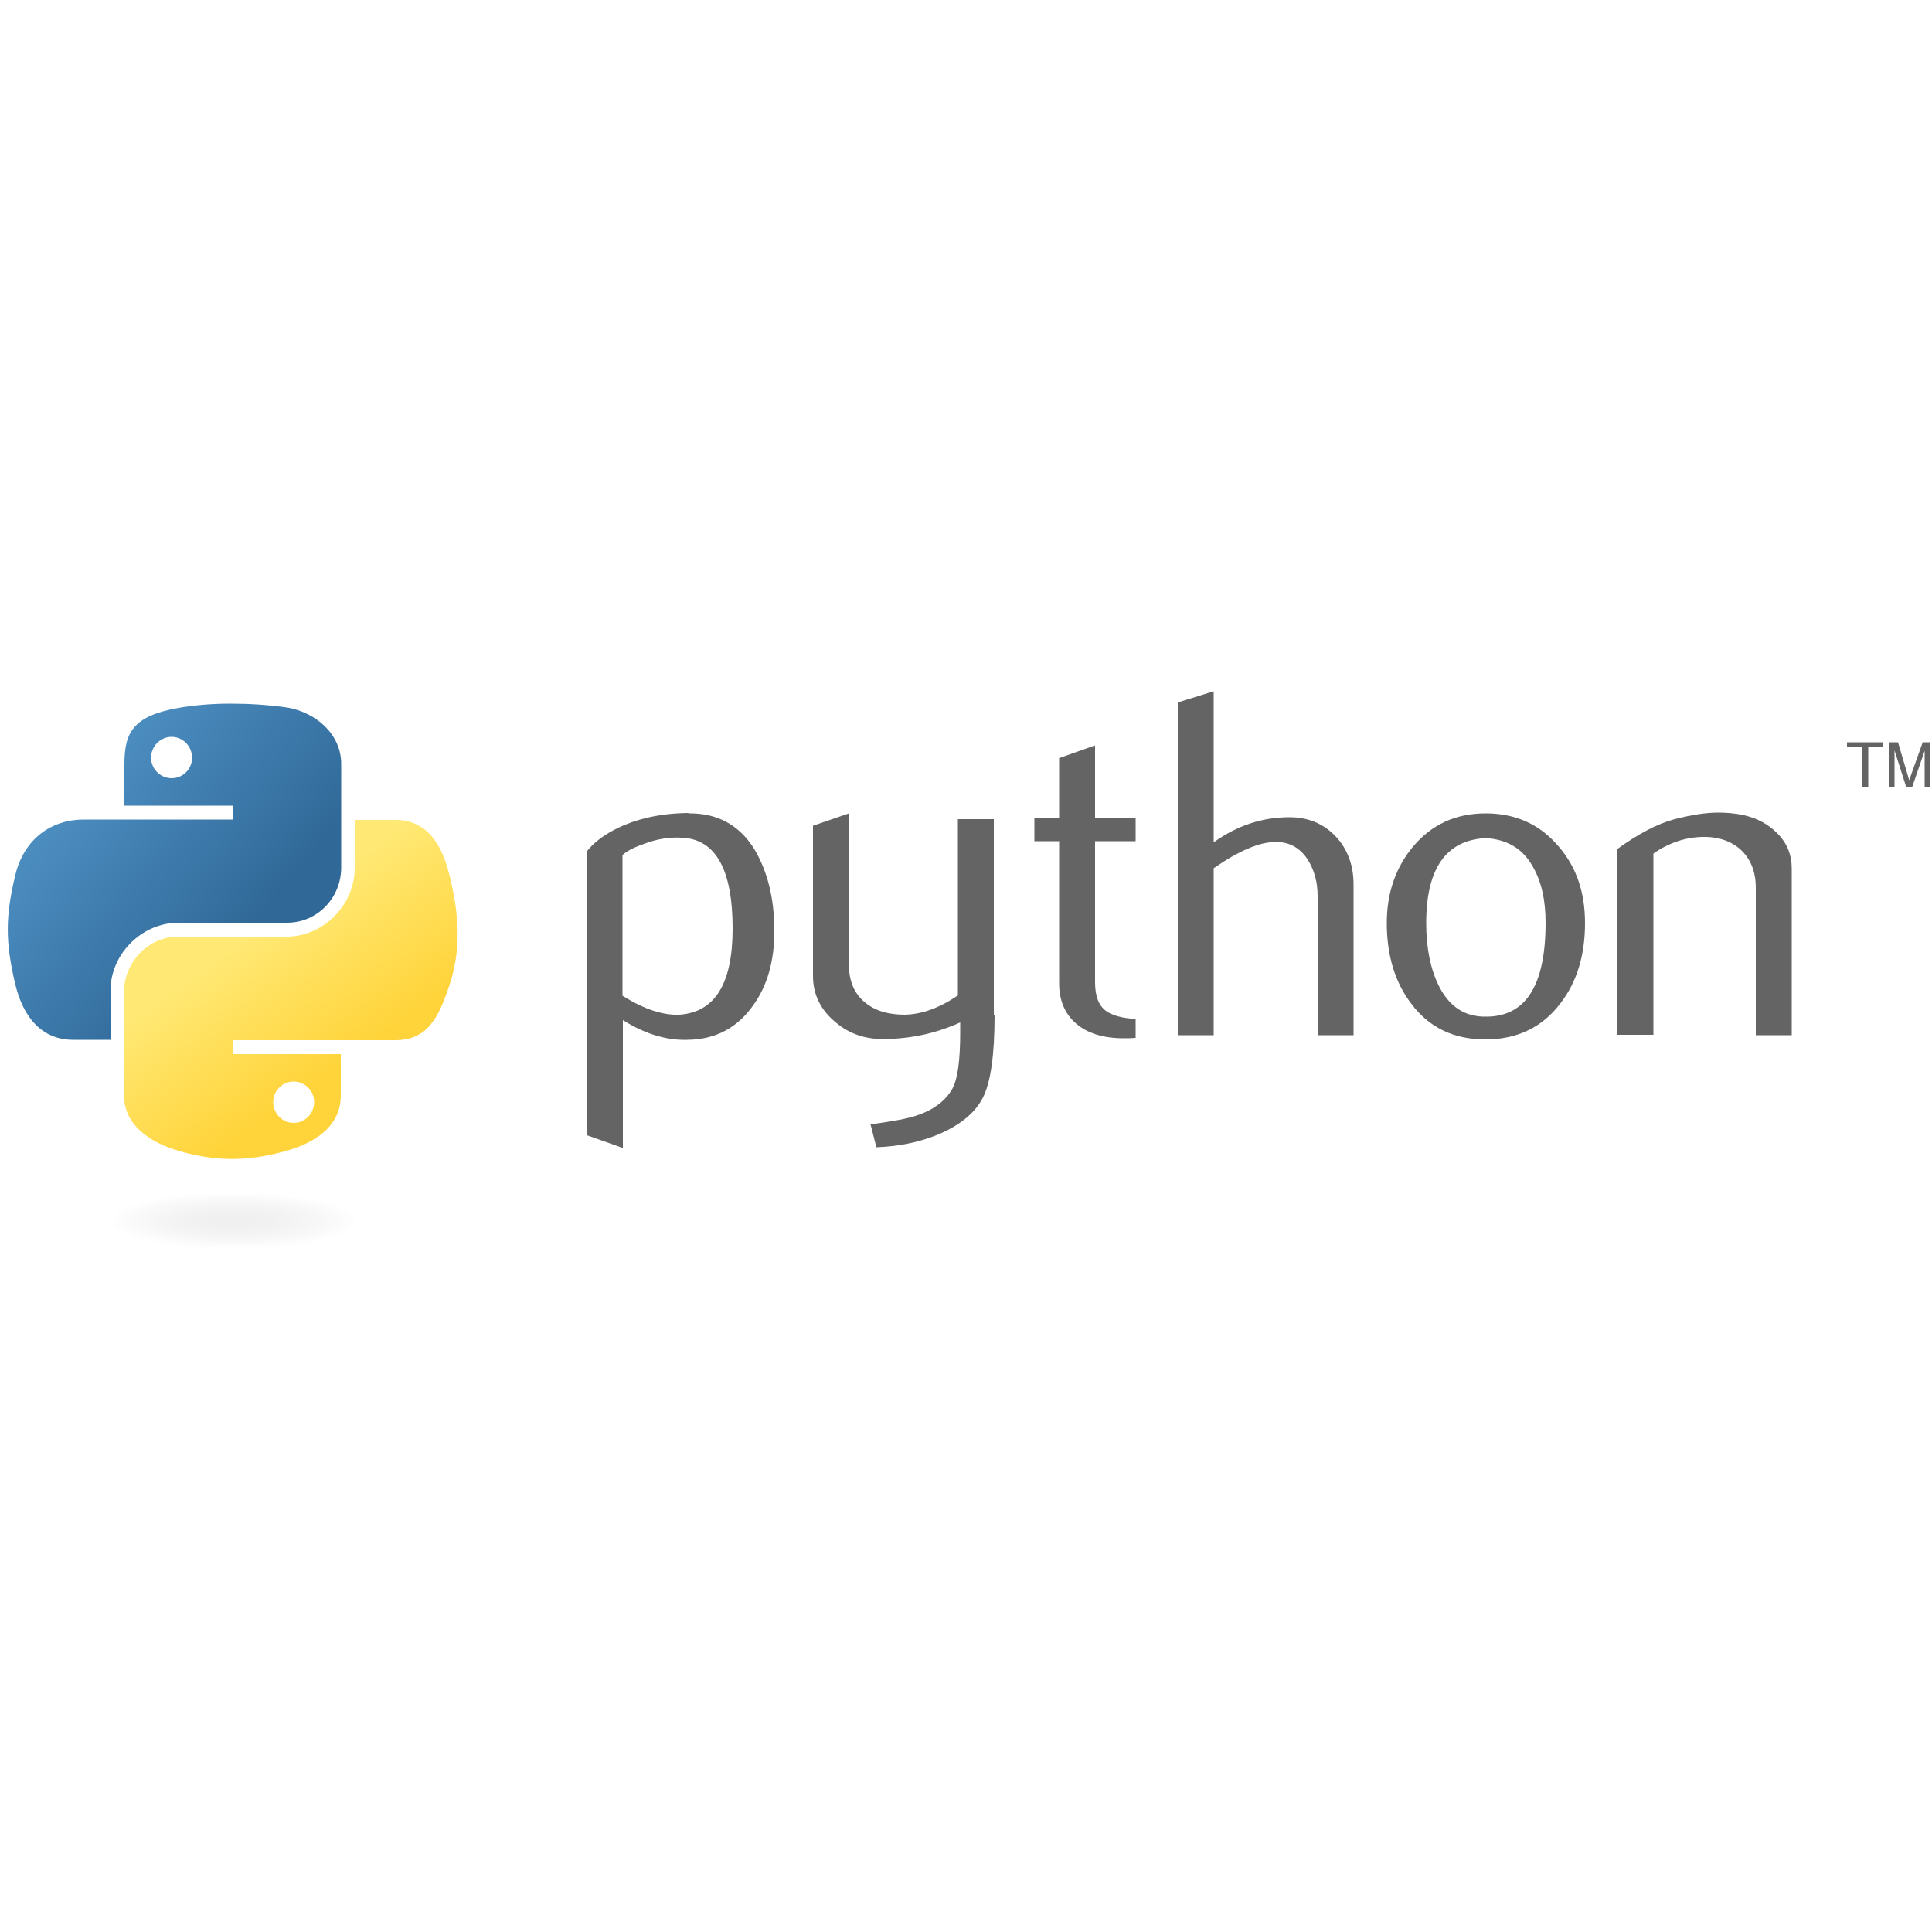
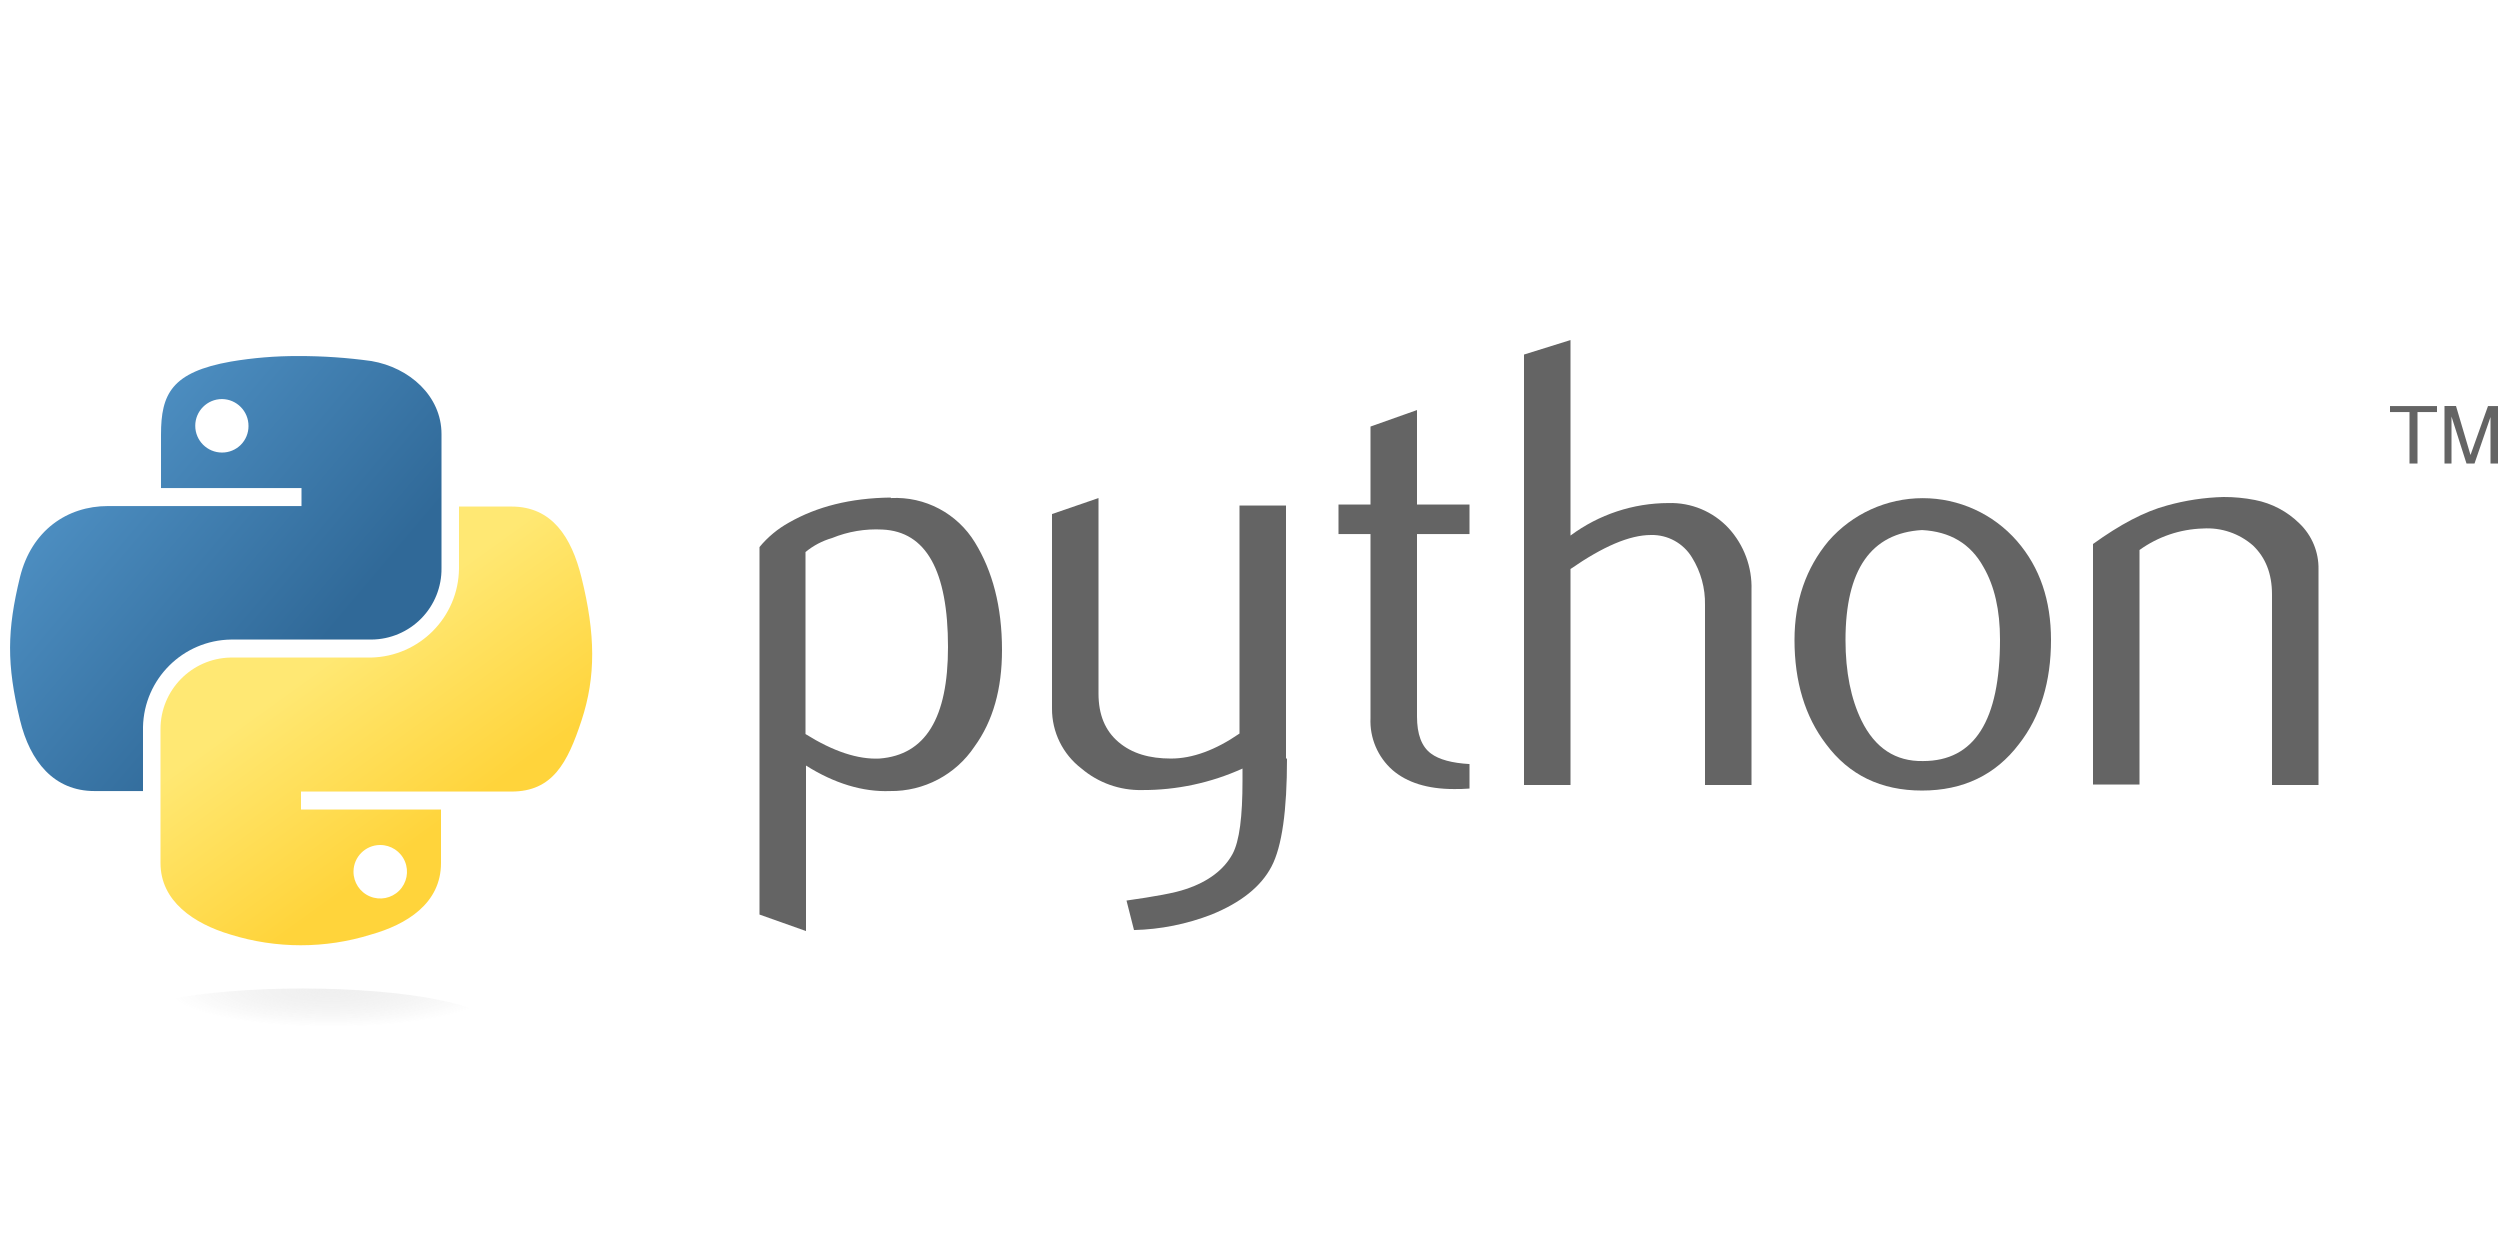
- <svg xmlns="http://www.w3.org/2000/svg" version="1.1" id="Layer_1" x="0px" y="0px" viewBox="0 0 500 500" style="enable-background:new 0 0 500 500;" xml:space="preserve">
-   <style type="text/css">
- 	.st0{fill:#646464;}
- 	.st1{fill:url(#path1948_1_);}
- 	.st2{fill:url(#path1950_1_);}
- 	.st3{opacity:0.444;fill:url(#path1894_1_);enable-background:new    ;}
- </style>
+ <svg xmlns="http://www.w3.org/2000/svg" id="Layer_1" data-name="Layer 1" viewBox="0 0 500 250">
+   <defs>
+     <style>.cls-1{fill:#646464;}.cls-2{fill:url(#Degradado_sin_nombre);}.cls-3{fill:url(#Degradado_sin_nombre_2);}.cls-4{opacity:0.44;isolation:isolate;fill:url(#Degradado_sin_nombre_3);}</style>
+     <linearGradient id="Degradado_sin_nombre" x1="1098.32" y1="1343.44" x2="1212.56" y2="1441.73" gradientTransform="translate(-618.58 -688.59) scale(0.56 0.57)" gradientUnits="userSpaceOnUse">
+       <stop offset="0" stop-color="#5a9fd4" />
+       <stop offset="1" stop-color="#306998" />
+     </linearGradient>
+     <linearGradient id="Degradado_sin_nombre_2" x1="1256.54" y1="1501.39" x2="1215.75" y2="1443.67" gradientTransform="translate(-618.58 -688.59) scale(0.56 0.57)" gradientUnits="userSpaceOnUse">
+       <stop offset="0" stop-color="#ffd43b" />
+       <stop offset="1" stop-color="#ffe873" />
+     </linearGradient>
+     <radialGradient id="Degradado_sin_nombre_3" cx="-4934.12" cy="1194.66" r="29.03" gradientTransform="translate(-1259.84 -1035.42) rotate(-90) scale(0.25 1.11)" gradientUnits="userSpaceOnUse">
+       <stop offset="0" stop-color="#b8b8b8" stop-opacity="0.5" />
+       <stop offset="1" stop-color="#7f7f7f" stop-opacity="0" />
+     </radialGradient>
+   </defs>
  <g id="g2303">
-     <path id="path46" class="st0" d="M189.6,240.3c0-15.3-4.4-23.1-13.1-23.5c-3.5-0.2-6.8,0.4-10.1,1.7c-2.6,0.9-4.4,1.9-5.3,2.8v36.4   c5.6,3.5,10.5,5.1,14.8,4.9C185.1,261.9,189.6,254.5,189.6,240.3z M200.4,240.9c0,7.8-1.8,14.2-5.5,19.3c-4.1,5.8-9.7,8.8-16.9,8.9   c-5.4,0.2-11.1-1.5-16.8-5.1v33.1l-9.3-3.3v-73.5c1.5-1.9,3.5-3.5,5.9-4.9c5.6-3.2,12.3-4.9,20.3-5l0.1,0.1   c7.3-0.1,12.9,2.9,16.8,8.9C198.5,225.1,200.4,232.2,200.4,240.9z" />
-     <path id="path48" class="st0" d="M257.4,262.6c0,10.4-1,17.6-3.1,21.6c-2.1,4-6.1,7.2-12,9.6c-4.8,1.9-9.9,2.9-15.5,3.1l-1.5-5.9   c5.6-0.8,9.6-1.5,11.9-2.3c4.5-1.5,7.6-3.9,9.3-7c1.4-2.6,2-7.5,2-14.7v-2.4c-6.4,2.9-13.1,4.3-20.1,4.3c-4.6,0-8.7-1.4-12.1-4.3   c-3.9-3.2-5.9-7.2-5.9-12v-38.9l9.3-3.2v39.1c0,4.2,1.3,7.4,4,9.7c2.7,2.3,6.2,3.3,10.5,3.3c4.3-0.1,8.9-1.7,13.7-5v-45.6h9.3   V262.6z" />
-     <path id="path50" class="st0" d="M293.9,268.6c-1.1,0.1-2.1,0.1-3.1,0.1c-5.3,0-9.4-1.3-12.3-3.8c-2.9-2.5-4.4-6-4.4-10.4v-36.8   h-6.4v-5.9h6.4v-15.6l9.3-3.3v18.9h10.5v5.9h-10.5v36.5c0,3.5,0.9,6,2.8,7.4c1.6,1.2,4.2,1.9,7.7,2.1V268.6z" />
-     <path id="path52" class="st0" d="M350.4,267.9H341v-36c0-3.7-0.9-6.8-2.6-9.5c-2-3-4.7-4.5-8.2-4.5c-4.3,0-9.6,2.3-16.1,6.8v43.2   h-9.3v-86.1l9.3-2.9V218c6-4.3,12.5-6.5,19.6-6.5c4.9,0,8.9,1.7,12,5c3.1,3.3,4.6,7.5,4.6,12.4V267.9L350.4,267.9z" />
-     <path id="path54" class="st0" d="M400,238.8c0-5.9-1.1-10.7-3.3-14.5c-2.6-4.7-6.7-7.1-12.3-7.4c-10.2,0.6-15.3,7.9-15.3,22   c0,6.4,1.1,11.8,3.2,16.1c2.7,5.5,6.8,8.2,12.3,8.1C394.9,263.1,400,255,400,238.8z M410.2,238.9c0,8.3-2.1,15.3-6.4,20.8   c-4.7,6.2-11.2,9.3-19.4,9.3c-8.2,0-14.6-3.1-19.2-9.3c-4.2-5.5-6.3-12.5-6.3-20.8c0-7.8,2.3-14.4,6.8-19.8   c4.8-5.7,11-8.6,18.8-8.6c7.8,0,14.1,2.9,18.9,8.6C408,224.4,410.2,231,410.2,238.9z" />
-     <path id="path56" class="st0" d="M463.7,267.9h-9.3v-38.1c0-4.2-1.3-7.4-3.8-9.8c-2.5-2.3-5.9-3.5-10-3.4   c-4.4,0.1-8.7,1.5-12.7,4.3v46.9h-9.3v-48.1c5.4-3.9,10.3-6.5,14.8-7.7c4.3-1.1,8-1.7,11.3-1.7c2.2,0,4.3,0.2,6.3,0.6   c3.7,0.8,6.6,2.4,8.9,4.7c2.6,2.6,3.8,5.6,3.8,9.2V267.9z" />
-     <linearGradient id="path1948_1_" gradientUnits="userSpaceOnUse" x1="103.632" y1="114.811" x2="217.876" y2="16.52" gradientTransform="matrix(0.5625 0 0 -0.568 -59.1245 250.6455)">
-       <stop offset="0" style="stop-color:#5A9FD4" />
-       <stop offset="1" style="stop-color:#306998" />
-     </linearGradient>
-     <path id="path1948" class="st1" d="M59.6,182.1c-4.8,0-9.4,0.4-13.4,1.1c-11.9,2.1-14,6.5-14,14.6v10.7h28.1v3.6H32.1H21.6   c-8.2,0-15.3,4.9-17.6,14.2c-2.6,10.7-2.7,17.4,0,28.6c2,8.3,6.8,14.2,14.9,14.2h9.7v-12.8c0-9.3,8-17.5,17.6-17.5h28.1   c7.8,0,14-6.4,14-14.3v-26.8c0-7.6-6.4-13.3-14-14.6C69.4,182.4,64.4,182.1,59.6,182.1z M44.4,190.7c2.9,0,5.3,2.4,5.3,5.4   c0,3-2.4,5.3-5.3,5.3c-2.9,0-5.3-2.4-5.3-5.3C39.1,193.1,41.5,190.7,44.4,190.7z" />
-     <linearGradient id="path1950_1_" gradientUnits="userSpaceOnUse" x1="262.041" y1="-42.961" x2="221.246" y2="14.756" gradientTransform="matrix(0.5625 0 0 -0.568 -59.1245 250.6455)">
-       <stop offset="0" style="stop-color:#FFD43B" />
-       <stop offset="1" style="stop-color:#FFE873" />
-     </linearGradient>
-     <path id="path1950" class="st2" d="M91.8,212.1v12.5c0,9.7-8.2,17.8-17.6,17.8H46.1c-7.7,0-14,6.6-14,14.3v26.8   c0,7.6,6.6,12.1,14,14.3c8.9,2.6,17.4,3.1,28.1,0c7.1-2,14-6.2,14-14.3v-10.7H60.2v-3.6h28.1h14c8.2,0,11.2-5.7,14-14.2   c2.9-8.8,2.8-17.3,0-28.6c-2-8.1-5.9-14.2-14-14.2H91.8z M76,279.9c2.9,0,5.3,2.4,5.3,5.3c0,3-2.4,5.4-5.3,5.4   c-2.9,0-5.3-2.4-5.3-5.4C70.7,282.3,73.1,279.9,76,279.9z" />
-     <path id="text3004" class="st0" d="M481.9,203.6h1.6v-10.3h3.9v-1.2H478v1.2h3.9V203.6 M488.9,203.6h1.4v-9.4l3,9.4h1.6l3.2-9.3   v9.3h1.5v-11.5h-2l-3.5,9.8l-2.9-9.8h-2.3V203.6" />
-     <radialGradient id="path1894_1_" cx="-1096.639" cy="288.205" r="29.038" gradientTransform="matrix(0 -0.2514 -1.1052 0 379.0449 40.215)" gradientUnits="userSpaceOnUse">
-       <stop offset="0" style="stop-color:#B8B8B8;stop-opacity:0.498" />
-       <stop offset="1" style="stop-color:#7F7F7F;stop-opacity:0" />
-     </radialGradient>
-     <path id="path1894" class="st3" d="M98.2,315.9c0,4-16.9,7.3-37.7,7.3c-20.8,0-37.7-3.3-37.7-7.3c0-4,16.9-7.3,37.7-7.3   C81.3,308.6,98.2,311.9,98.2,315.9L98.2,315.9z" />
+     <path id="path46" class="cls-1" d="M189.6,129.41c0-15.3-4.4-23.1-13.1-23.5a23.4,23.4,0,0,0-10.1,1.7,14.71,14.71,0,0,0-5.3,2.8v36.4c5.6,3.5,10.5,5.1,14.8,4.9C185.1,151,189.6,143.61,189.6,129.41Zm10.8.6c0,7.8-1.8,14.2-5.5,19.3a20,20,0,0,1-16.9,8.9c-5.4.2-11.1-1.5-16.8-5.1v33.1l-9.3-3.3v-73.5a20.58,20.58,0,0,1,5.9-4.9c5.6-3.2,12.3-4.9,20.3-5l.1.1a18.56,18.56,0,0,1,16.8,8.9C198.5,114.21,200.4,121.31,200.4,130Z" />
+     <path id="path48" class="cls-1" d="M257.4,151.71c0,10.4-1,17.6-3.1,21.6s-6.1,7.2-12,9.6a46,46,0,0,1-15.5,3.1l-1.5-5.9c5.6-.8,9.6-1.5,11.9-2.3,4.5-1.5,7.6-3.9,9.3-7,1.4-2.6,2-7.5,2-14.7v-2.4a48.11,48.11,0,0,1-20.1,4.3,18.12,18.12,0,0,1-12.1-4.3,15,15,0,0,1-5.9-12v-38.9l9.3-3.2v39.1c0,4.2,1.3,7.4,4,9.7s6.2,3.3,10.5,3.3,8.9-1.7,13.7-5v-45.6h9.3v50.6Z" />
+     <path id="path50" class="cls-1" d="M293.9,157.71c-1.1.1-2.1.1-3.1.1-5.3,0-9.4-1.3-12.3-3.8a13.08,13.08,0,0,1-4.4-10.4v-36.8h-6.4v-5.9h6.4V85.31l9.3-3.3v18.9h10.5v5.9H283.4v36.5c0,3.5.9,6,2.8,7.4,1.6,1.2,4.2,1.9,7.7,2.1Z" />
+     <path id="path52" class="cls-1" d="M350.4,157H341V121a17.32,17.32,0,0,0-2.6-9.5,9.33,9.33,0,0,0-8.2-4.5c-4.3,0-9.6,2.3-16.1,6.8V157h-9.3V70.91l9.3-2.9v39.1a32.93,32.93,0,0,1,19.6-6.5,15.76,15.76,0,0,1,12,5,17.48,17.48,0,0,1,4.6,12.4v39Z" />
+     <path id="path54" class="cls-1" d="M400,127.91c0-5.9-1.1-10.7-3.3-14.5-2.6-4.7-6.7-7.1-12.3-7.4-10.2.6-15.3,7.9-15.3,22,0,6.4,1.1,11.8,3.2,16.1q4.05,8.25,12.3,8.1C394.9,152.21,400,144.11,400,127.91Zm10.2.1c0,8.3-2.1,15.3-6.4,20.8-4.7,6.2-11.2,9.3-19.4,9.3s-14.6-3.1-19.2-9.3c-4.2-5.5-6.3-12.5-6.3-20.8,0-7.8,2.3-14.4,6.8-19.8a25,25,0,0,1,37.7,0C408,113.51,410.2,120.11,410.2,128Z" />
+     <path id="path56" class="cls-1" d="M463.7,157h-9.3v-38.1c0-4.2-1.3-7.4-3.8-9.8a13.83,13.83,0,0,0-10-3.4,22.8,22.8,0,0,0-12.7,4.3v46.9h-9.3v-48.1c5.4-3.9,10.3-6.5,14.8-7.7a46.27,46.27,0,0,1,11.3-1.7,32.07,32.07,0,0,1,6.3.6,17.4,17.4,0,0,1,8.9,4.7,12.38,12.38,0,0,1,3.8,9.2V157Z" />
+     <path id="path1948" class="cls-2" d="M59.6,71.21a79,79,0,0,0-13.4,1.1c-11.9,2.1-14,6.5-14,14.6v10.7H60.3v3.6H21.6c-8.2,0-15.3,4.9-17.6,14.2-2.6,10.7-2.7,17.4,0,28.6,2,8.3,6.8,14.2,14.9,14.2h9.7v-12.8a17.87,17.87,0,0,1,17.6-17.5H74.3a14.11,14.11,0,0,0,14-14.3V86.81c0-7.6-6.4-13.3-14-14.6A104.76,104.76,0,0,0,59.6,71.21Zm-15.2,8.6a5.36,5.36,0,0,1,5.3,5.4,5.27,5.27,0,0,1-5.3,5.3,5.35,5.35,0,0,1,0-10.7Z" />
+     <path id="path1950" class="cls-3" d="M91.8,101.21v12.5a18,18,0,0,1-17.6,17.8H46.1a14.3,14.3,0,0,0-14,14.3v26.8c0,7.6,6.6,12.1,14,14.3a47.14,47.14,0,0,0,28.1,0c7.1-2,14-6.2,14-14.3v-10.7h-28v-3.6h42.1c8.2,0,11.2-5.7,14-14.2,2.9-8.8,2.8-17.3,0-28.6-2-8.1-5.9-14.2-14-14.2H91.8ZM76,169a5.35,5.35,0,1,1-5.3,5.3A5.34,5.34,0,0,1,76,169Z" />
+     <path id="text3004" class="cls-1" d="M481.9,92.71h1.6V82.41h3.9v-1.2H478v1.2h3.9v10.3m7,0h1.4v-9.4l3,9.4h1.6l3.2-9.3v9.3h1.5V81.21h-2L494.1,91l-2.9-9.8h-2.3v11.5" />
+     <path id="path1894" class="cls-4" d="M98.2,205c0,4-16.9,7.3-37.7,7.3S22.8,209,22.8,205s16.9-7.3,37.7-7.3S98.2,201,98.2,205Z" />
  </g>
</svg>
